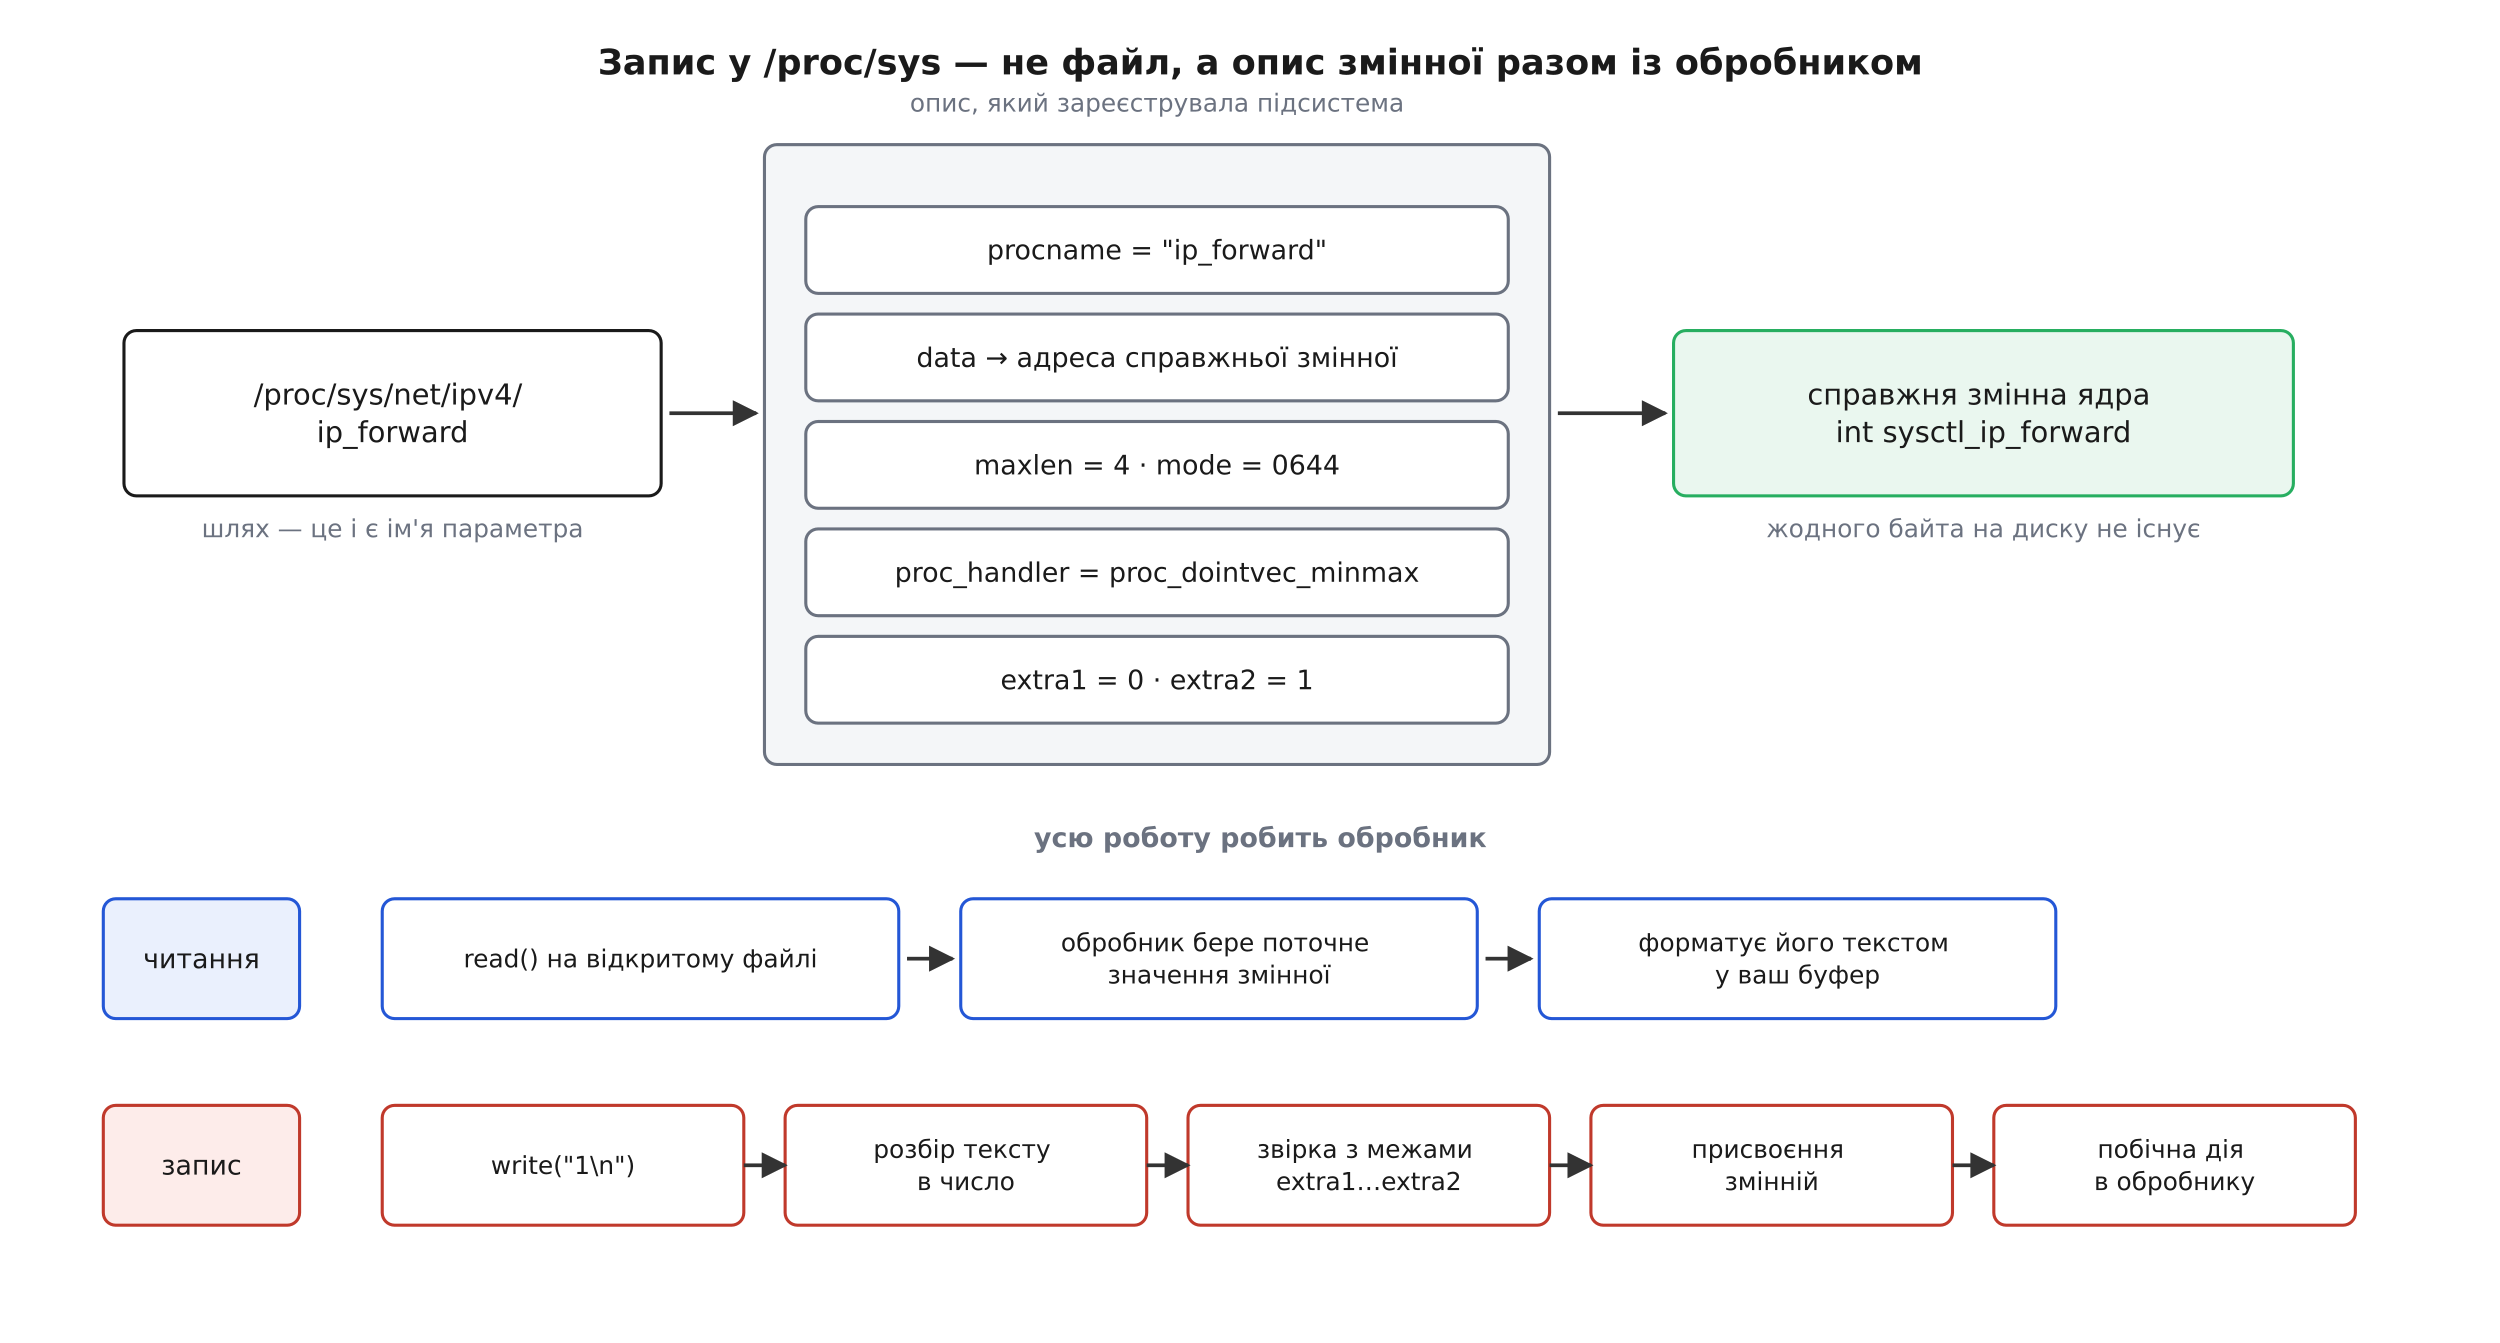
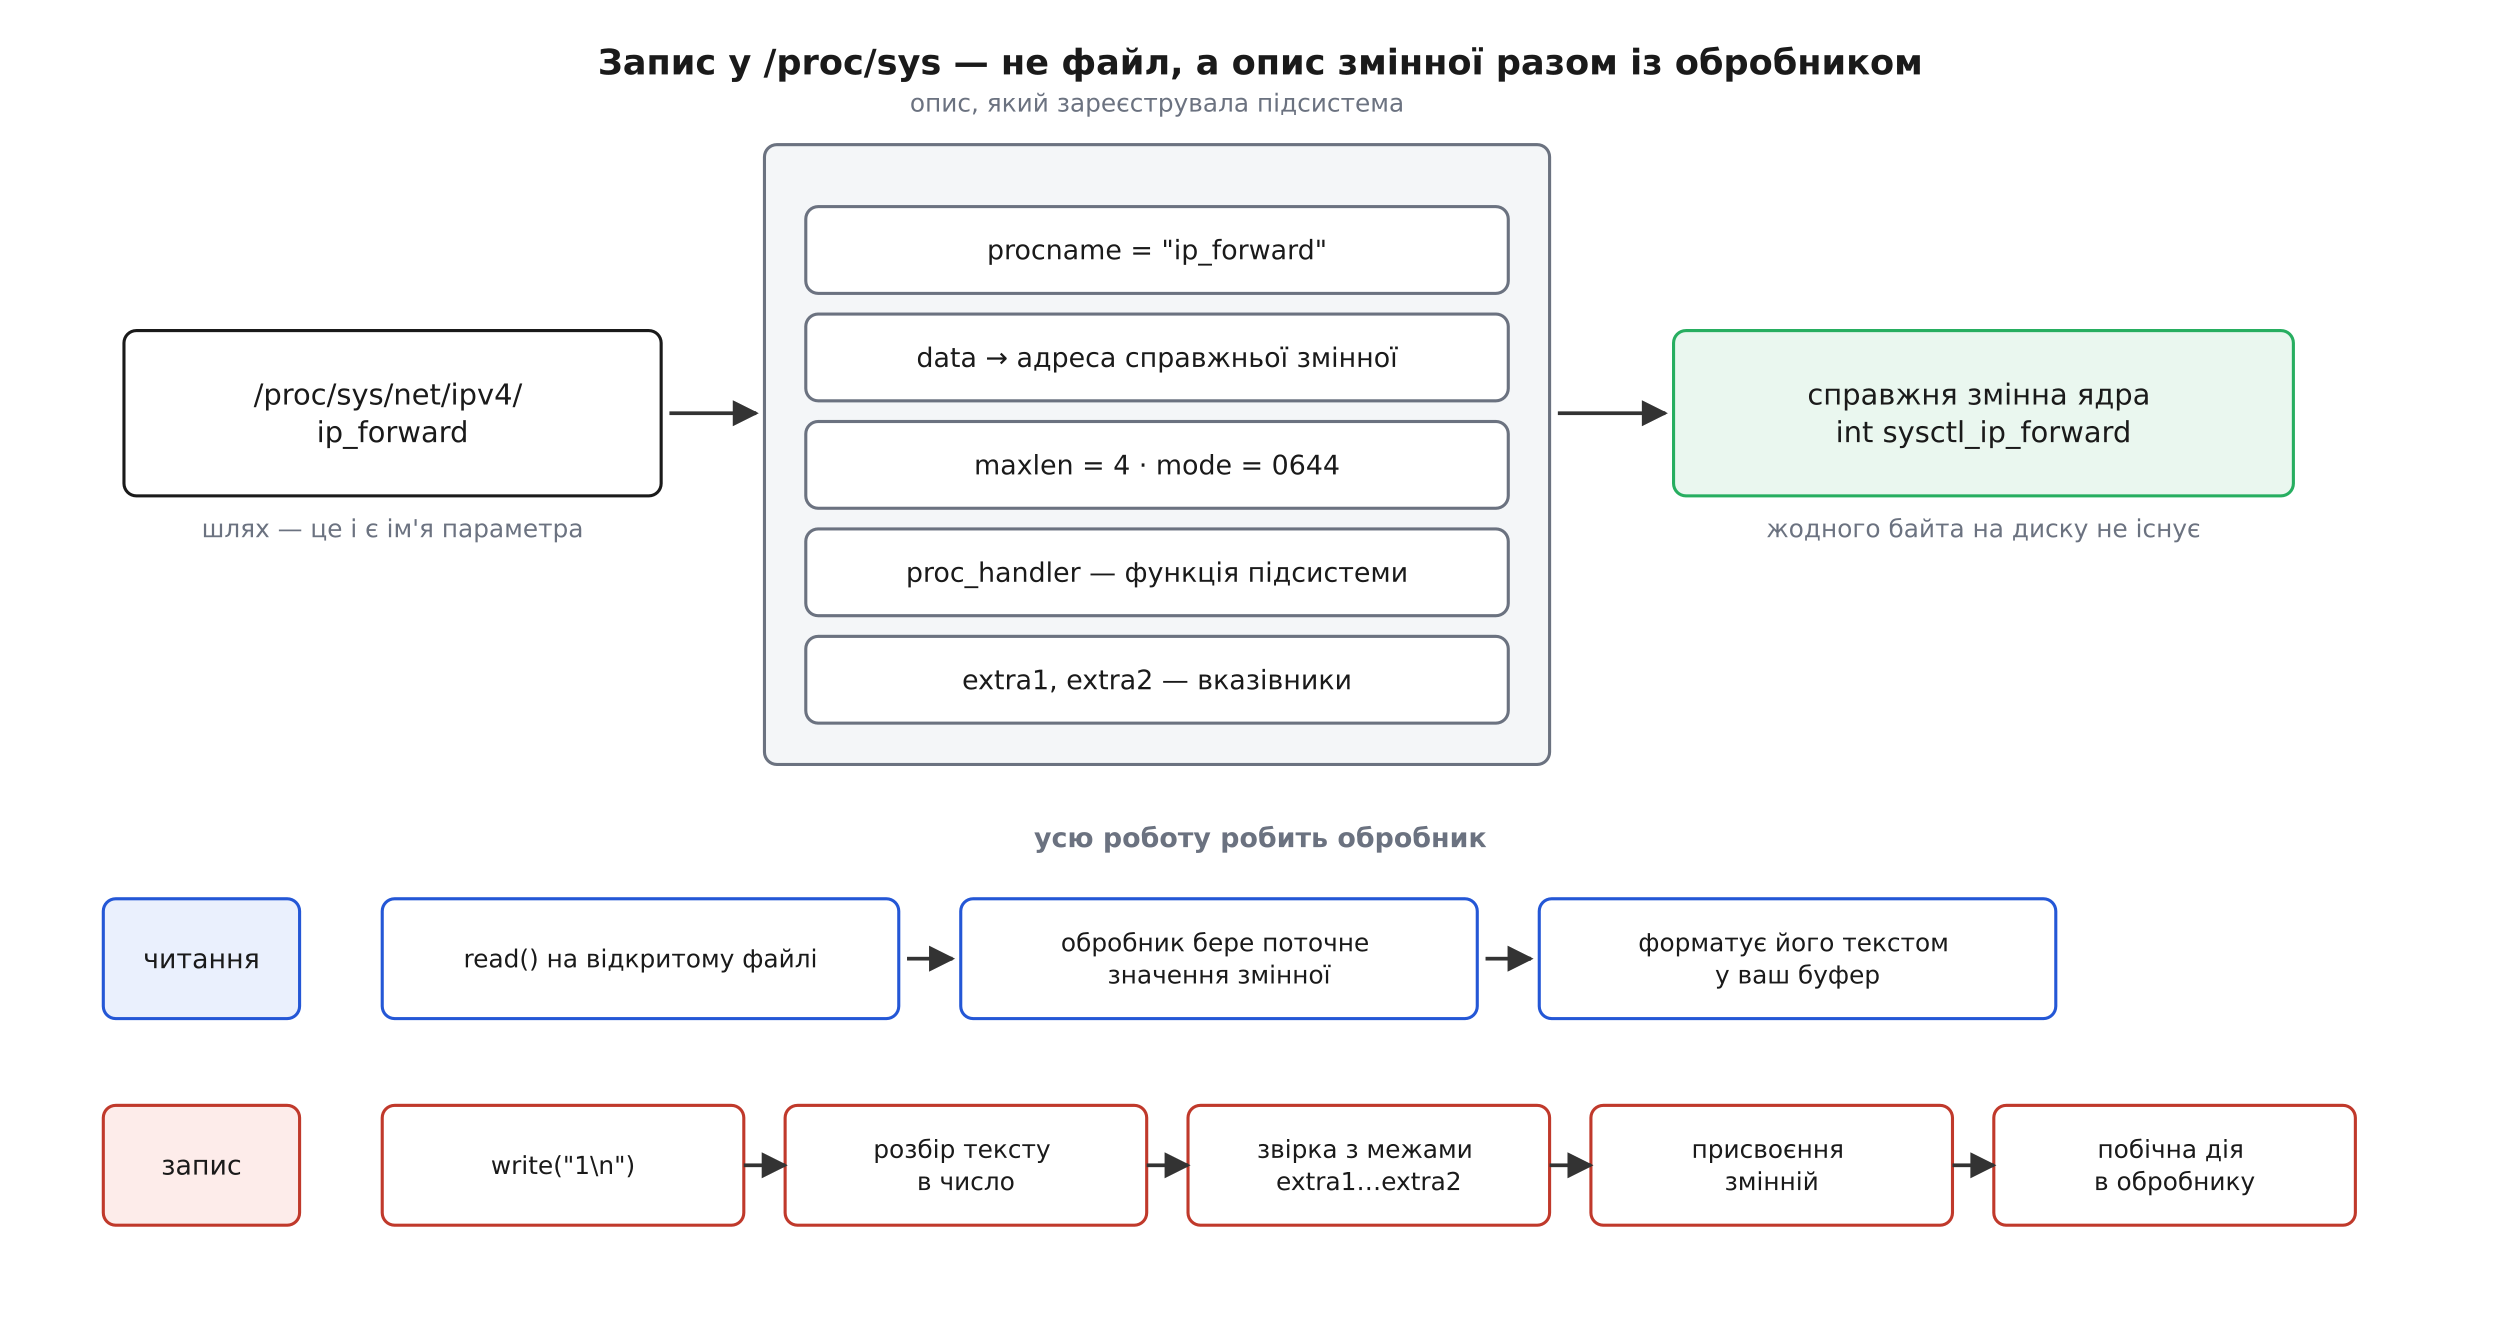
<svg xmlns="http://www.w3.org/2000/svg" viewBox="-10 -10 1210 650" font-family="'Segoe UI', 'DejaVu Sans', Arial, sans-serif">
  <rect x="-10" y="-10" width="1210" height="650" fill="#ffffff" />
  <defs>
    <marker id="arrow" viewBox="0 0 10 10" refX="9" refY="5" markerWidth="7" markerHeight="7" orient="auto-start-reverse">
      <path d="M0 0 L10 5 L0 10 z" fill="#333333" />
    </marker>
  </defs>
  <text x="600.0" y="26.0" font-family="'Segoe UI', 'DejaVu Sans', Arial, sans-serif" font-size="17" fill="#1a1a1a" text-anchor="middle" font-weight="700">Запис у /proc/sys — не файл, а опис змінної разом із обробником</text>
  <rect x="50.0" y="150.0" width="260.0" height="80.0" rx="6" fill="#ffffff" stroke="#1a1a1a" stroke-width="1.5" />
  <text x="180.0" y="185.8" font-family="'Segoe UI', 'DejaVu Sans', Arial, sans-serif" font-size="14" fill="#1a1a1a" text-anchor="middle">
    <tspan x="180.0" dy="0.0">/proc/sys/net/ipv4/</tspan>
    <tspan x="180.0" dy="18.2">ip_forward</tspan>
  </text>
  <text x="180.0" y="250.0" font-family="'Segoe UI', 'DejaVu Sans', Arial, sans-serif" font-size="12" fill="#6b7280" text-anchor="middle">шлях — це і є ім'я параметра</text>
  <rect x="360.0" y="60.0" width="380.0" height="300.0" rx="6" fill="#f4f6f8" stroke="#6b7280" stroke-width="1.5" />
  <text x="550.0" y="44.0" font-family="'Segoe UI', 'DejaVu Sans', Arial, sans-serif" font-size="12" fill="#6b7280" text-anchor="middle">опис, який зареєструвала підсистема</text>
  <rect x="380.0" y="90.0" width="340.0" height="42.0" rx="6" fill="#ffffff" stroke="#6b7280" stroke-width="1.5" />
  <text x="550.0" y="115.5" font-family="'Segoe UI', 'DejaVu Sans', Arial, sans-serif" font-size="13" fill="#1a1a1a" text-anchor="middle">
    <tspan x="550.0" dy="0.0">procname = "ip_forward"</tspan>
  </text>
  <rect x="380.0" y="142.0" width="340.0" height="42.0" rx="6" fill="#ffffff" stroke="#6b7280" stroke-width="1.5" />
  <text x="550.0" y="167.6" font-family="'Segoe UI', 'DejaVu Sans', Arial, sans-serif" font-size="13" fill="#1a1a1a" text-anchor="middle">
    <tspan x="550.0" dy="0.0">data → адреса справжньої змінної</tspan>
  </text>
  <rect x="380.0" y="194.0" width="340.0" height="42.0" rx="6" fill="#ffffff" stroke="#6b7280" stroke-width="1.5" />
  <text x="550.0" y="219.6" font-family="'Segoe UI', 'DejaVu Sans', Arial, sans-serif" font-size="13" fill="#1a1a1a" text-anchor="middle">
    <tspan x="550.0" dy="0.0">maxlen = 4 · mode = 0644</tspan>
  </text>
  <rect x="380.0" y="246.0" width="340.0" height="42.0" rx="6" fill="#ffffff" stroke="#6b7280" stroke-width="1.5" />
  <text x="550.0" y="271.6" font-family="'Segoe UI', 'DejaVu Sans', Arial, sans-serif" font-size="13" fill="#1a1a1a" text-anchor="middle">
-     <tspan x="550.0" dy="0.0">proc_handler = proc_dointvec_minmax</tspan>
+     <tspan x="550.0" dy="0.0">proc_handler — функція підсистеми</tspan>
  </text>
  <rect x="380.0" y="298.0" width="340.0" height="42.0" rx="6" fill="#ffffff" stroke="#6b7280" stroke-width="1.5" />
  <text x="550.0" y="323.6" font-family="'Segoe UI', 'DejaVu Sans', Arial, sans-serif" font-size="13" fill="#1a1a1a" text-anchor="middle">
-     <tspan x="550.0" dy="0.0">extra1 = 0 · extra2 = 1</tspan>
+     <tspan x="550.0" dy="0.0">extra1, extra2 — вказівники</tspan>
  </text>
  <rect x="800.0" y="150.0" width="300.0" height="80.0" rx="6" fill="#eaf7ef" stroke="#27ae60" stroke-width="1.5" />
  <text x="950.0" y="185.8" font-family="'Segoe UI', 'DejaVu Sans', Arial, sans-serif" font-size="14" fill="#1a1a1a" text-anchor="middle">
    <tspan x="950.0" dy="0.0">справжня змінна ядра</tspan>
    <tspan x="950.0" dy="18.2">int sysctl_ip_forward</tspan>
  </text>
  <text x="950.0" y="250.0" font-family="'Segoe UI', 'DejaVu Sans', Arial, sans-serif" font-size="12" fill="#6b7280" text-anchor="middle">жодного байта на диску не існує</text>
  <line x1="314.0" y1="190.0" x2="356.0" y2="190.0" stroke="#333333" stroke-width="1.8" marker-end="url(#arrow)" />
  <line x1="744.0" y1="190.0" x2="796.0" y2="190.0" stroke="#333333" stroke-width="1.8" marker-end="url(#arrow)" />
  <text x="600.0" y="400.0" font-family="'Segoe UI', 'DejaVu Sans', Arial, sans-serif" font-size="13" fill="#6b7280" text-anchor="middle" font-weight="700">усю роботу робить обробник</text>
  <rect x="40.0" y="425.0" width="95.0" height="58.0" rx="6" fill="#eaf0fd" stroke="#2457d6" stroke-width="1.5" />
  <text x="87.5" y="458.6" font-family="'Segoe UI', 'DejaVu Sans', Arial, sans-serif" font-size="13" fill="#1a1a1a" text-anchor="middle">
    <tspan x="87.5" dy="0.0">читання</tspan>
  </text>
  <rect x="175.0" y="425.0" width="250.0" height="58.0" rx="6" fill="#ffffff" stroke="#2457d6" stroke-width="1.5" />
  <text x="300.0" y="458.2" font-family="'Segoe UI', 'DejaVu Sans', Arial, sans-serif" font-size="12" fill="#1a1a1a" text-anchor="middle">
    <tspan x="300.0" dy="0.0">read() на відкритому файлі</tspan>
  </text>
  <rect x="455.0" y="425.0" width="250.0" height="58.0" rx="6" fill="#ffffff" stroke="#2457d6" stroke-width="1.5" />
  <text x="580.0" y="450.4" font-family="'Segoe UI', 'DejaVu Sans', Arial, sans-serif" font-size="12" fill="#1a1a1a" text-anchor="middle">
    <tspan x="580.0" dy="0.0">обробник бере поточне</tspan>
    <tspan x="580.0" dy="15.6">значення змінної</tspan>
  </text>
  <rect x="735.0" y="425.0" width="250.0" height="58.0" rx="6" fill="#ffffff" stroke="#2457d6" stroke-width="1.5" />
  <text x="860.0" y="450.4" font-family="'Segoe UI', 'DejaVu Sans', Arial, sans-serif" font-size="12" fill="#1a1a1a" text-anchor="middle">
    <tspan x="860.0" dy="0.0">форматує його текстом</tspan>
    <tspan x="860.0" dy="15.6">у ваш буфер</tspan>
  </text>
  <line x1="429.0" y1="454.0" x2="451.0" y2="454.0" stroke="#333333" stroke-width="1.8" marker-end="url(#arrow)" />
  <line x1="709.0" y1="454.0" x2="731.0" y2="454.0" stroke="#333333" stroke-width="1.8" marker-end="url(#arrow)" />
  <rect x="40.0" y="525.0" width="95.0" height="58.0" rx="6" fill="#fdecea" stroke="#c0392b" stroke-width="1.5" />
  <text x="87.5" y="558.5" font-family="'Segoe UI', 'DejaVu Sans', Arial, sans-serif" font-size="13" fill="#1a1a1a" text-anchor="middle">
    <tspan x="87.5" dy="0.0">запис</tspan>
  </text>
  <rect x="175.0" y="525.0" width="175.0" height="58.0" rx="6" fill="#ffffff" stroke="#c0392b" stroke-width="1.5" />
  <text x="262.5" y="558.2" font-family="'Segoe UI', 'DejaVu Sans', Arial, sans-serif" font-size="12" fill="#1a1a1a" text-anchor="middle">
    <tspan x="262.5" dy="0.0">write("1\n")</tspan>
  </text>
  <rect x="370.0" y="525.0" width="175.0" height="58.0" rx="6" fill="#ffffff" stroke="#c0392b" stroke-width="1.5" />
  <text x="457.5" y="550.4" font-family="'Segoe UI', 'DejaVu Sans', Arial, sans-serif" font-size="12" fill="#1a1a1a" text-anchor="middle">
    <tspan x="457.5" dy="0.0">розбір тексту</tspan>
    <tspan x="457.5" dy="15.6">в число</tspan>
  </text>
  <rect x="565.0" y="525.0" width="175.0" height="58.0" rx="6" fill="#ffffff" stroke="#c0392b" stroke-width="1.5" />
  <text x="652.5" y="550.4" font-family="'Segoe UI', 'DejaVu Sans', Arial, sans-serif" font-size="12" fill="#1a1a1a" text-anchor="middle">
    <tspan x="652.5" dy="0.0">звірка з межами</tspan>
    <tspan x="652.5" dy="15.6">extra1…extra2</tspan>
  </text>
  <rect x="760.0" y="525.0" width="175.0" height="58.0" rx="6" fill="#ffffff" stroke="#c0392b" stroke-width="1.5" />
  <text x="847.5" y="550.4" font-family="'Segoe UI', 'DejaVu Sans', Arial, sans-serif" font-size="12" fill="#1a1a1a" text-anchor="middle">
    <tspan x="847.5" dy="0.0">присвоєння</tspan>
    <tspan x="847.5" dy="15.6">змінній</tspan>
  </text>
  <rect x="955.0" y="525.0" width="175.0" height="58.0" rx="6" fill="#ffffff" stroke="#c0392b" stroke-width="1.5" />
  <text x="1042.5" y="550.4" font-family="'Segoe UI', 'DejaVu Sans', Arial, sans-serif" font-size="12" fill="#1a1a1a" text-anchor="middle">
    <tspan x="1042.5" dy="0.0">побічна дія</tspan>
    <tspan x="1042.5" dy="15.6">в обробнику</tspan>
  </text>
  <line x1="350.0" y1="554.0" x2="370.0" y2="554.0" stroke="#333333" stroke-width="1.8" marker-end="url(#arrow)" />
  <line x1="545.0" y1="554.0" x2="565.0" y2="554.0" stroke="#333333" stroke-width="1.8" marker-end="url(#arrow)" />
  <line x1="740.0" y1="554.0" x2="760.0" y2="554.0" stroke="#333333" stroke-width="1.8" marker-end="url(#arrow)" />
  <line x1="935.0" y1="554.0" x2="955.0" y2="554.0" stroke="#333333" stroke-width="1.8" marker-end="url(#arrow)" />
</svg>
